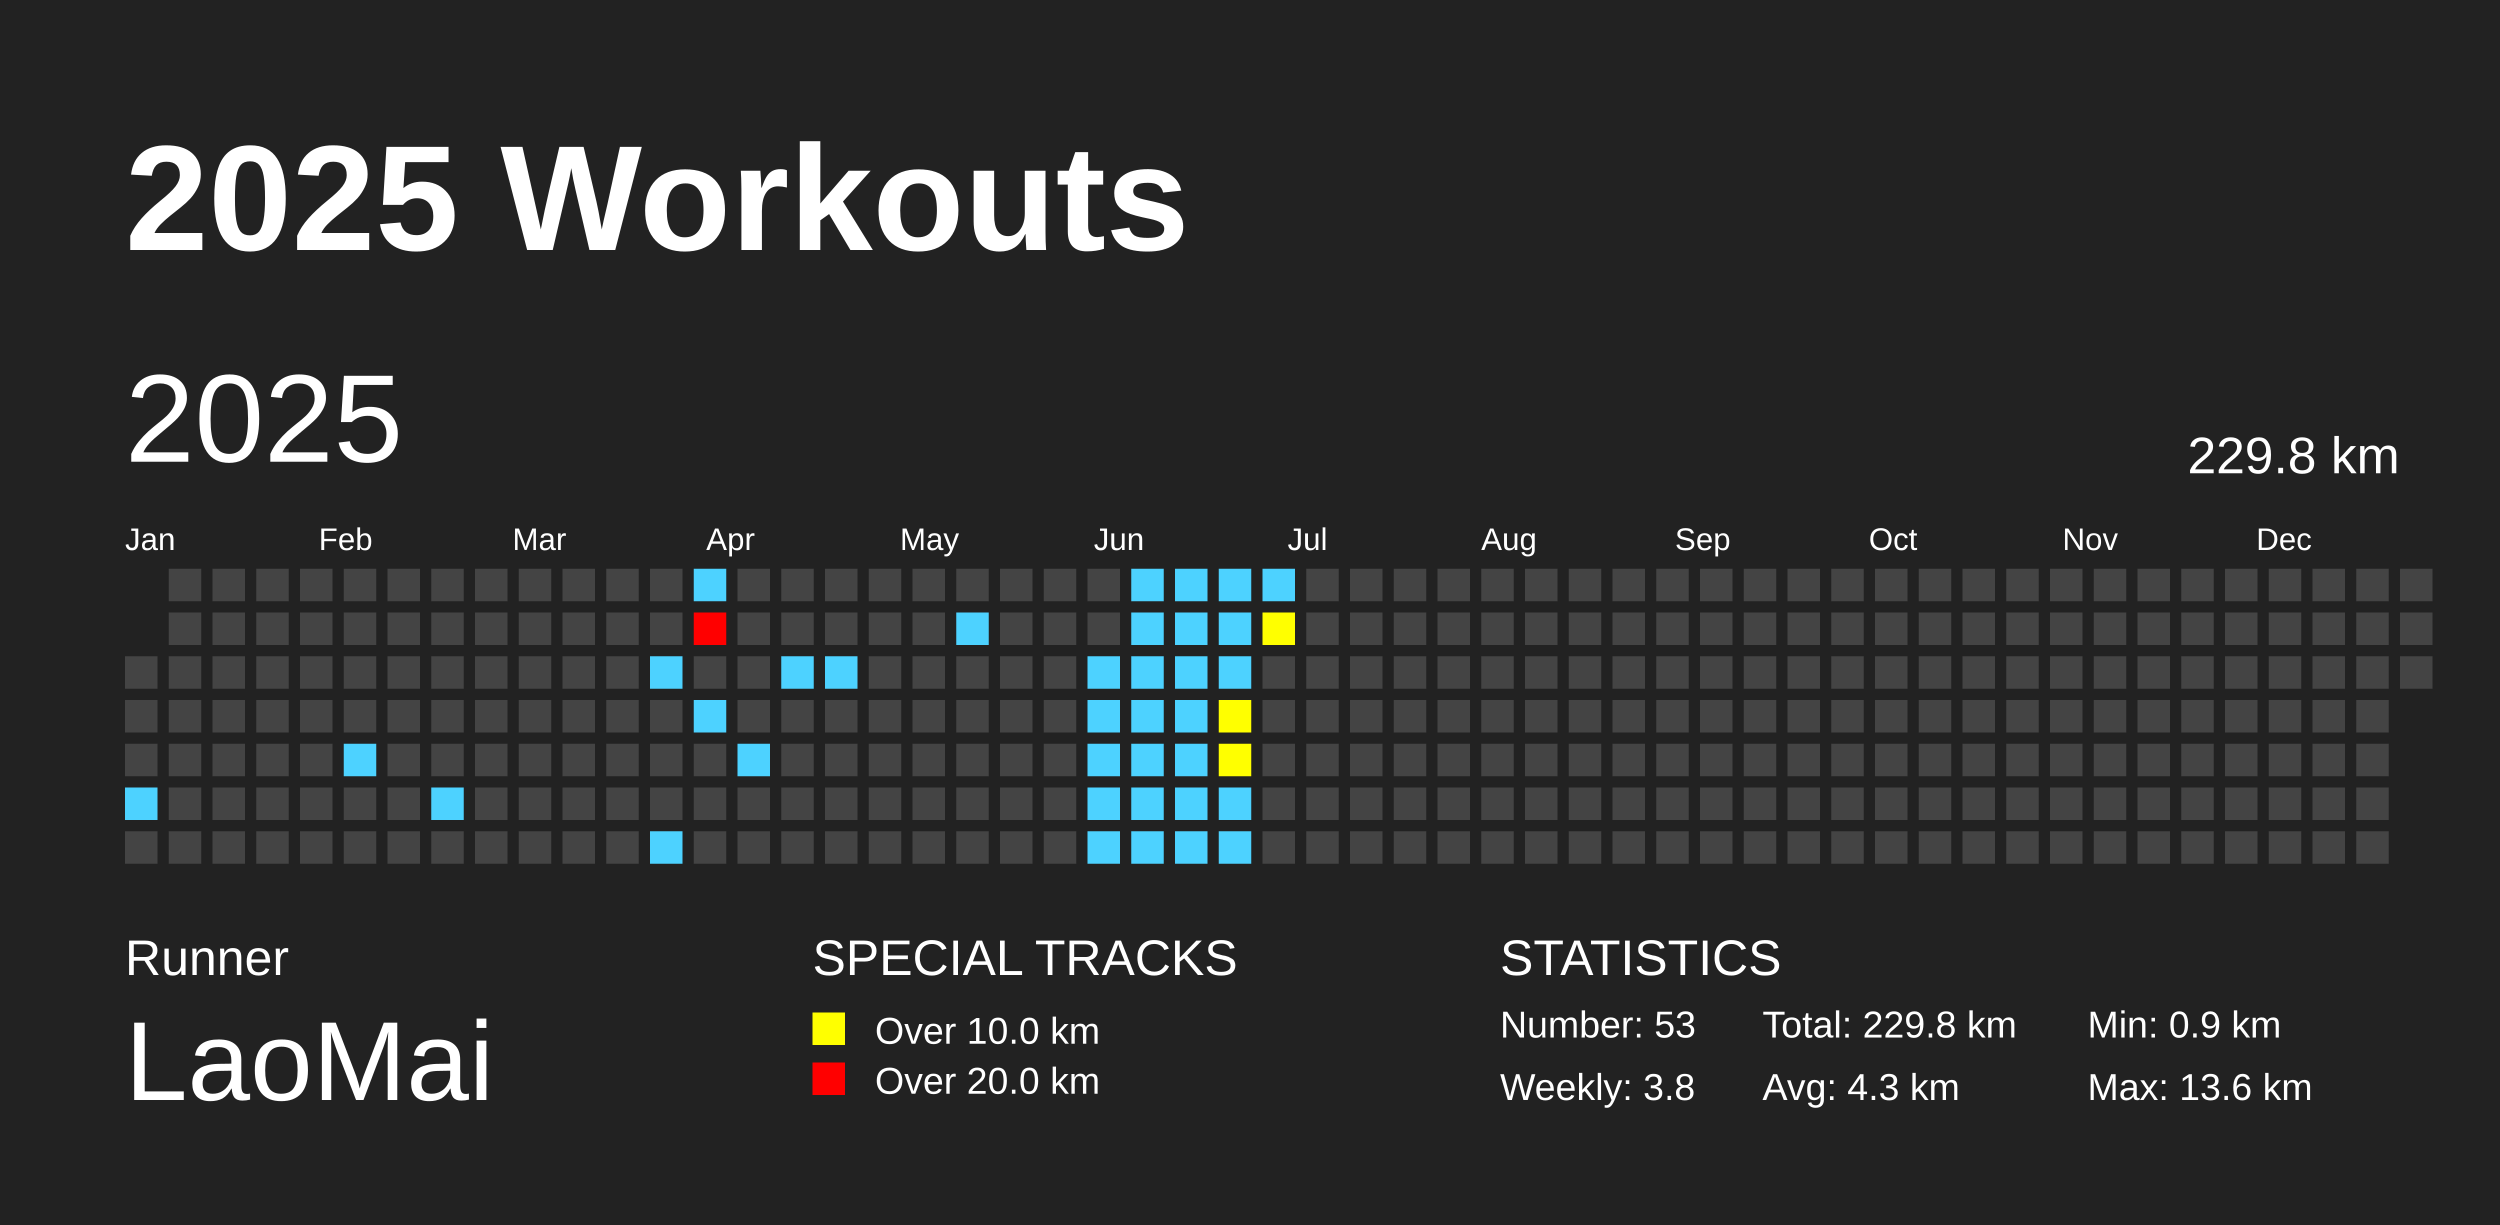
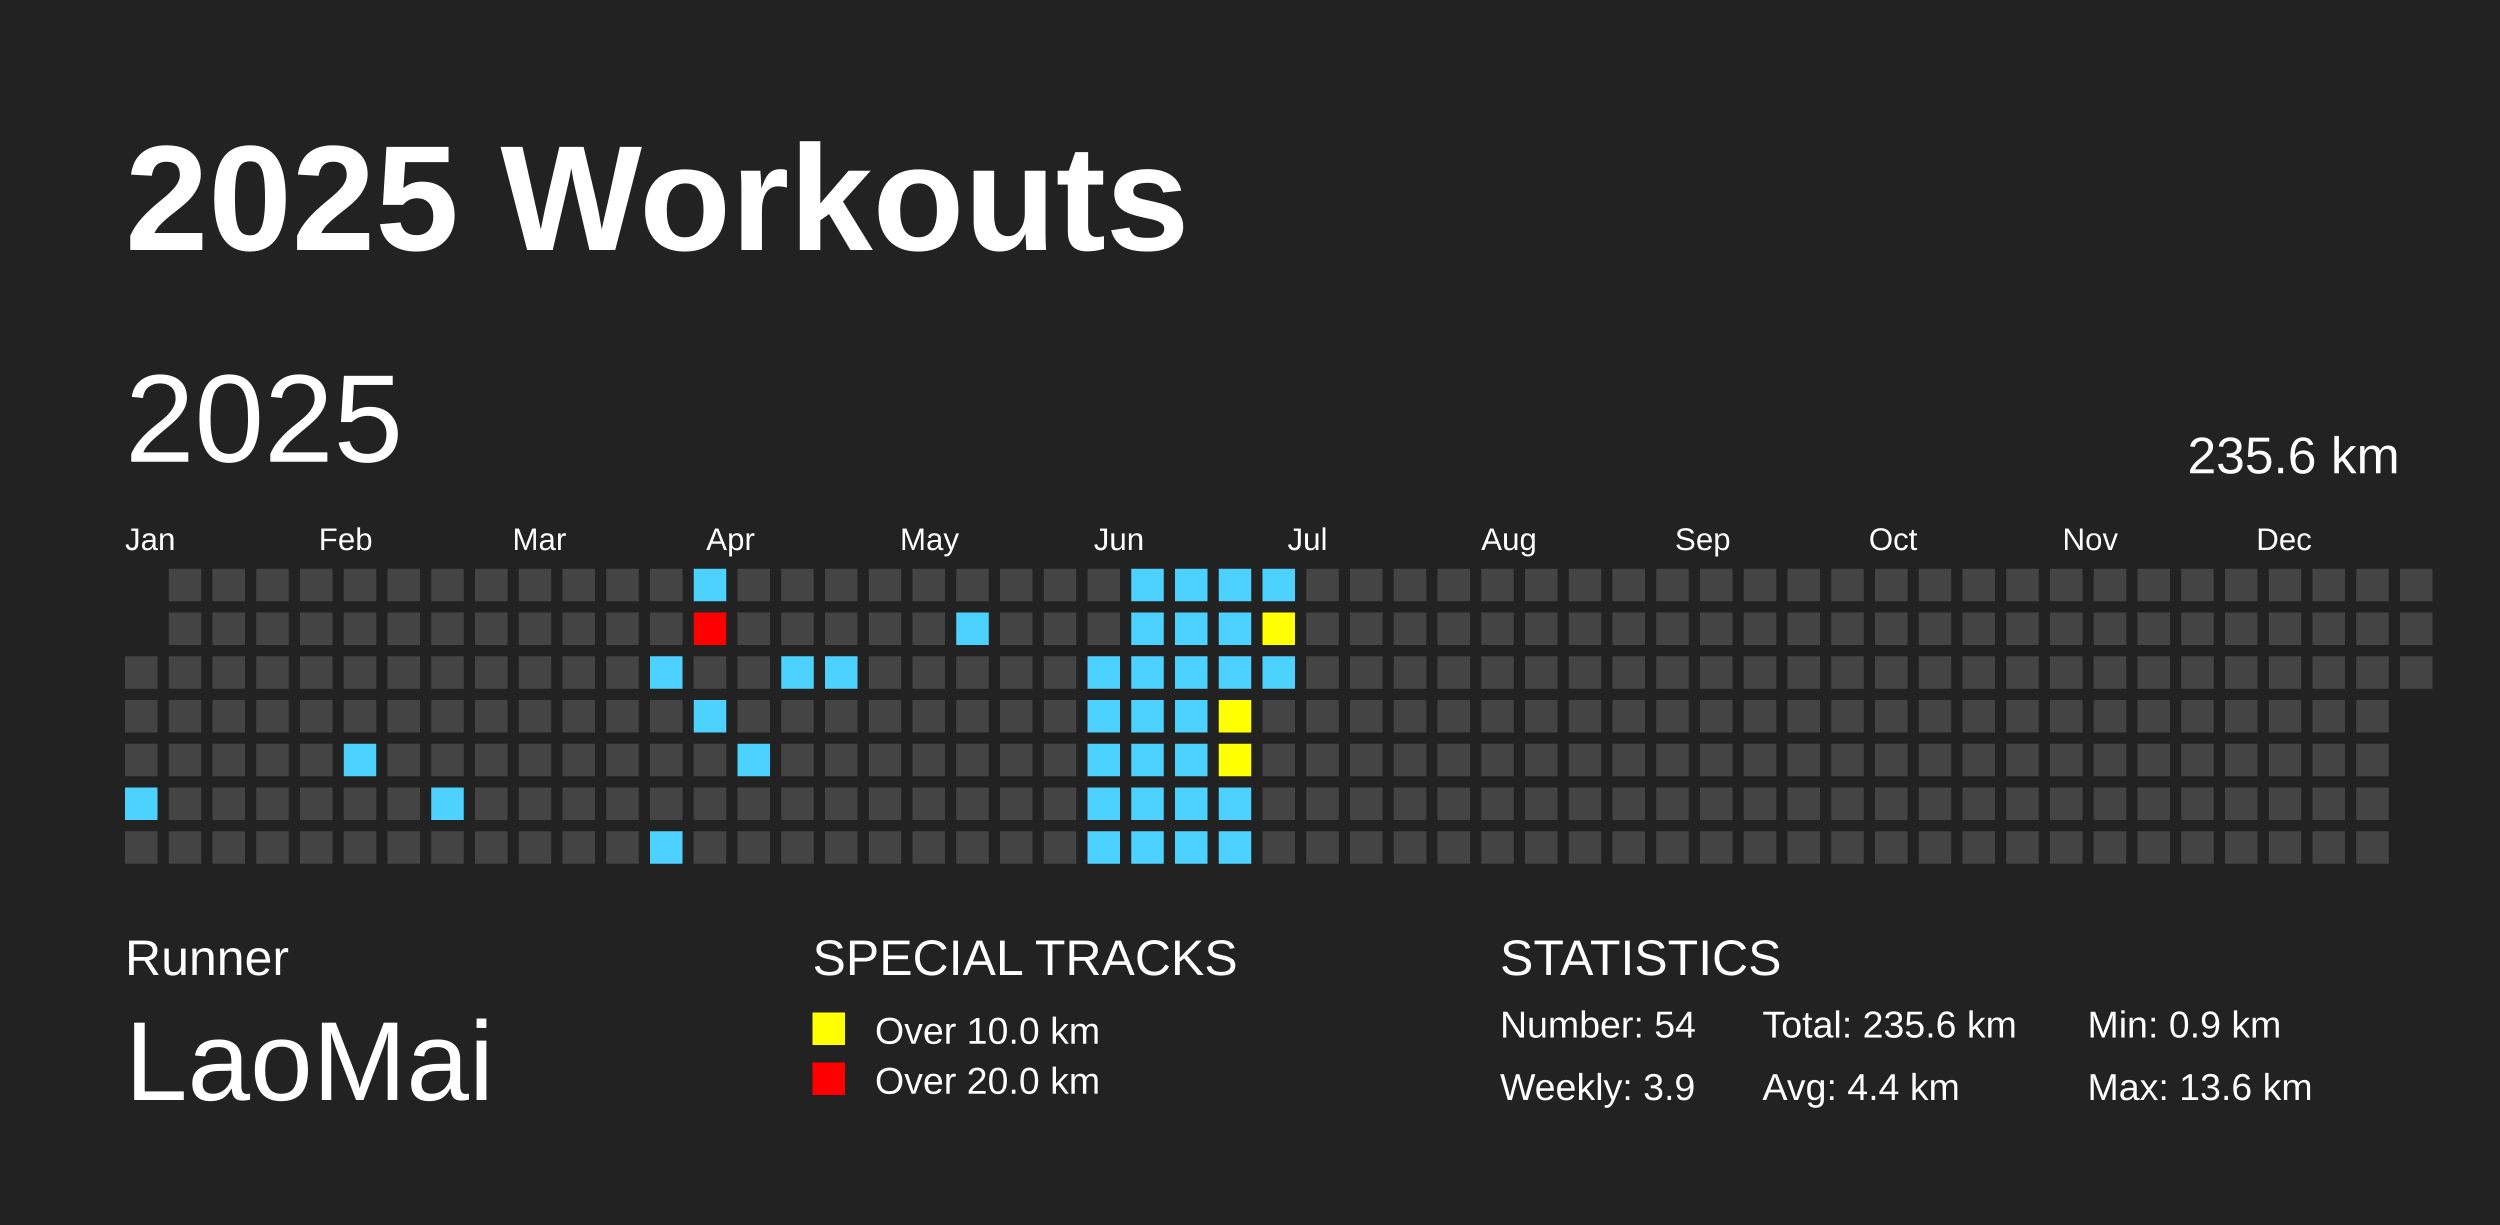
<svg xmlns="http://www.w3.org/2000/svg" baseProfile="full" height="98mm" version="1.1" viewBox="0,0,200,98" width="200mm">
  <defs />
  <rect fill="#222222" height="98" width="200" x="0" y="0" />
  <text fill="#FFFFFF" style="font-size:12px; font-family:Arial; font-weight:bold;" x="10" y="20">2025 Workouts</text>
  <text fill="#FFFFFF" style="font-size:4px; font-family:Arial" x="10" y="78">Runner</text>
  <text fill="#FFFFFF" style="font-size:9px; font-family:Arial" x="10" y="88">LaoMai</text>
  <text fill="#FFFFFF" style="font-size:4px; font-family:Arial" x="65" y="78">SPECIAL TRACKS</text>
  <rect fill="yellow" height="2.6" width="2.6" x="65" y="81" />
  <text fill="#FFFFFF" style="font-size:3px; font-family:Arial" x="70" y="83.5">Over 10.0 km</text>
  <rect fill="red" height="2.6" width="2.6" x="65" y="85" />
  <text fill="#FFFFFF" style="font-size:3px; font-family:Arial" x="70" y="87.5">Over 20.0 km</text>
  <text fill="#FFFFFF" style="font-size:4px; font-family:Arial" x="120" y="78">STATISTICS</text>
-   <text fill="#FFFFFF" style="font-size:3px; font-family:Arial" x="120" y="83">Number: 53</text>
-   <text fill="#FFFFFF" style="font-size:3px; font-family:Arial" x="120" y="88">Weekly: 3.8</text>
-   <text fill="#FFFFFF" style="font-size:3px; font-family:Arial" x="141" y="83">Total: 229.8 km</text>
-   <text fill="#FFFFFF" style="font-size:3px; font-family:Arial" x="141" y="88">Avg: 4.3 km</text>
+   <text fill="#FFFFFF" style="font-size:3px; font-family:Arial" x="120" y="83">Number: 54</text>
+   <text fill="#FFFFFF" style="font-size:3px; font-family:Arial" x="120" y="88">Weekly: 3.9</text>
+   <text fill="#FFFFFF" style="font-size:3px; font-family:Arial" x="141" y="83">Total: 235.6 km</text>
+   <text fill="#FFFFFF" style="font-size:3px; font-family:Arial" x="141" y="88">Avg: 4.4 km</text>
  <text fill="#FFFFFF" style="font-size:3px; font-family:Arial" x="167" y="83">Min: 0.9 km</text>
  <text fill="#FFFFFF" style="font-size:3px; font-family:Arial" x="167" y="88">Max: 13.6 km</text>
  <text dominant-baseline="hanging" fill="#FFFFFF" style="font-size:10.0px; font-family:Arial;" x="10" y="30">2025</text>
-   <text dominant-baseline="hanging" fill="#FFFFFF" style="font-size:4.125px; font-family:Arial;" x="175" y="35">229.8 km</text>
+   <text dominant-baseline="hanging" fill="#FFFFFF" style="font-size:4.125px; font-family:Arial;" x="175" y="35">235.6 km</text>
  <text fill="#FFFFFF" style="font-size:2.5px; font-family:Arial" x="10.0" y="44">Jan</text>
  <text fill="#FFFFFF" style="font-size:2.5px; font-family:Arial" x="25.5" y="44">Feb</text>
  <text fill="#FFFFFF" style="font-size:2.5px; font-family:Arial" x="41.0" y="44">Mar</text>
  <text fill="#FFFFFF" style="font-size:2.5px; font-family:Arial" x="56.5" y="44">Apr</text>
  <text fill="#FFFFFF" style="font-size:2.5px; font-family:Arial" x="72.0" y="44">May</text>
  <text fill="#FFFFFF" style="font-size:2.5px; font-family:Arial" x="87.5" y="44">Jun</text>
  <text fill="#FFFFFF" style="font-size:2.5px; font-family:Arial" x="103.0" y="44">Jul</text>
  <text fill="#FFFFFF" style="font-size:2.5px; font-family:Arial" x="118.5" y="44">Aug</text>
  <text fill="#FFFFFF" style="font-size:2.5px; font-family:Arial" x="134.0" y="44">Sep</text>
  <text fill="#FFFFFF" style="font-size:2.5px; font-family:Arial" x="149.5" y="44">Oct</text>
  <text fill="#FFFFFF" style="font-size:2.5px; font-family:Arial" x="165.0" y="44">Nov</text>
  <text fill="#FFFFFF" style="font-size:2.5px; font-family:Arial" x="180.5" y="44">Dec</text>
  <rect fill="#444444" height="2.6" width="2.6" x="10.0" y="52.5" />
  <rect fill="#444444" height="2.6" width="2.6" x="10.0" y="56.0" />
  <rect fill="#444444" height="2.6" width="2.6" x="10.0" y="59.5" />
  <rect fill="#4DD2FF" height="2.6" width="2.6" x="10.0" y="63.0" />
  <rect fill="#444444" height="2.6" width="2.6" x="10.0" y="66.5" />
  <rect fill="#444444" height="2.6" width="2.6" x="13.5" y="45.5" />
  <rect fill="#444444" height="2.6" width="2.6" x="13.5" y="49.0" />
  <rect fill="#444444" height="2.6" width="2.6" x="13.5" y="52.5" />
  <rect fill="#444444" height="2.6" width="2.6" x="13.5" y="56.0" />
  <rect fill="#444444" height="2.6" width="2.6" x="13.5" y="59.5" />
  <rect fill="#444444" height="2.6" width="2.6" x="13.5" y="63.0" />
  <rect fill="#444444" height="2.6" width="2.6" x="13.5" y="66.5" />
  <rect fill="#444444" height="2.6" width="2.6" x="17.0" y="45.5" />
  <rect fill="#444444" height="2.6" width="2.6" x="17.0" y="49.0" />
  <rect fill="#444444" height="2.6" width="2.6" x="17.0" y="52.5" />
  <rect fill="#444444" height="2.6" width="2.6" x="17.0" y="56.0" />
  <rect fill="#444444" height="2.6" width="2.6" x="17.0" y="59.5" />
  <rect fill="#444444" height="2.6" width="2.6" x="17.0" y="63.0" />
  <rect fill="#444444" height="2.6" width="2.6" x="17.0" y="66.5" />
  <rect fill="#444444" height="2.6" width="2.6" x="20.5" y="45.5" />
  <rect fill="#444444" height="2.6" width="2.6" x="20.5" y="49.0" />
  <rect fill="#444444" height="2.6" width="2.6" x="20.5" y="52.5" />
  <rect fill="#444444" height="2.6" width="2.6" x="20.5" y="56.0" />
  <rect fill="#444444" height="2.6" width="2.6" x="20.5" y="59.5" />
  <rect fill="#444444" height="2.6" width="2.6" x="20.5" y="63.0" />
  <rect fill="#444444" height="2.6" width="2.6" x="20.5" y="66.5" />
  <rect fill="#444444" height="2.6" width="2.6" x="24.0" y="45.5" />
  <rect fill="#444444" height="2.6" width="2.6" x="24.0" y="49.0" />
  <rect fill="#444444" height="2.6" width="2.6" x="24.0" y="52.5" />
  <rect fill="#444444" height="2.6" width="2.6" x="24.0" y="56.0" />
  <rect fill="#444444" height="2.6" width="2.6" x="24.0" y="59.5" />
  <rect fill="#444444" height="2.6" width="2.6" x="24.0" y="63.0" />
  <rect fill="#444444" height="2.6" width="2.6" x="24.0" y="66.5" />
  <rect fill="#444444" height="2.6" width="2.6" x="27.5" y="45.5" />
  <rect fill="#444444" height="2.6" width="2.6" x="27.5" y="49.0" />
  <rect fill="#444444" height="2.6" width="2.6" x="27.5" y="52.5" />
  <rect fill="#444444" height="2.6" width="2.6" x="27.5" y="56.0" />
  <rect fill="#4DD2FF" height="2.6" width="2.6" x="27.5" y="59.5" />
  <rect fill="#444444" height="2.6" width="2.6" x="27.5" y="63.0" />
  <rect fill="#444444" height="2.6" width="2.6" x="27.5" y="66.5" />
  <rect fill="#444444" height="2.6" width="2.6" x="31.0" y="45.5" />
  <rect fill="#444444" height="2.6" width="2.6" x="31.0" y="49.0" />
  <rect fill="#444444" height="2.6" width="2.6" x="31.0" y="52.5" />
  <rect fill="#444444" height="2.6" width="2.6" x="31.0" y="56.0" />
  <rect fill="#444444" height="2.6" width="2.6" x="31.0" y="59.5" />
  <rect fill="#444444" height="2.6" width="2.6" x="31.0" y="63.0" />
  <rect fill="#444444" height="2.6" width="2.6" x="31.0" y="66.5" />
  <rect fill="#444444" height="2.6" width="2.6" x="34.5" y="45.5" />
  <rect fill="#444444" height="2.6" width="2.6" x="34.5" y="49.0" />
  <rect fill="#444444" height="2.6" width="2.6" x="34.5" y="52.5" />
  <rect fill="#444444" height="2.6" width="2.6" x="34.5" y="56.0" />
  <rect fill="#444444" height="2.6" width="2.6" x="34.5" y="59.5" />
  <rect fill="#4DD2FF" height="2.6" width="2.6" x="34.5" y="63.0" />
  <rect fill="#444444" height="2.6" width="2.6" x="34.5" y="66.5" />
  <rect fill="#444444" height="2.6" width="2.6" x="38.0" y="45.5" />
  <rect fill="#444444" height="2.6" width="2.6" x="38.0" y="49.0" />
  <rect fill="#444444" height="2.6" width="2.6" x="38.0" y="52.5" />
  <rect fill="#444444" height="2.6" width="2.6" x="38.0" y="56.0" />
  <rect fill="#444444" height="2.6" width="2.6" x="38.0" y="59.5" />
  <rect fill="#444444" height="2.6" width="2.6" x="38.0" y="63.0" />
  <rect fill="#444444" height="2.6" width="2.6" x="38.0" y="66.5" />
  <rect fill="#444444" height="2.6" width="2.6" x="41.5" y="45.5" />
  <rect fill="#444444" height="2.6" width="2.6" x="41.5" y="49.0" />
  <rect fill="#444444" height="2.6" width="2.6" x="41.5" y="52.5" />
  <rect fill="#444444" height="2.6" width="2.6" x="41.5" y="56.0" />
  <rect fill="#444444" height="2.6" width="2.6" x="41.5" y="59.5" />
  <rect fill="#444444" height="2.6" width="2.6" x="41.5" y="63.0" />
  <rect fill="#444444" height="2.6" width="2.6" x="41.5" y="66.5" />
  <rect fill="#444444" height="2.6" width="2.6" x="45.0" y="45.5" />
  <rect fill="#444444" height="2.6" width="2.6" x="45.0" y="49.0" />
  <rect fill="#444444" height="2.6" width="2.6" x="45.0" y="52.5" />
  <rect fill="#444444" height="2.6" width="2.6" x="45.0" y="56.0" />
  <rect fill="#444444" height="2.6" width="2.6" x="45.0" y="59.5" />
  <rect fill="#444444" height="2.6" width="2.6" x="45.0" y="63.0" />
  <rect fill="#444444" height="2.6" width="2.6" x="45.0" y="66.5" />
  <rect fill="#444444" height="2.6" width="2.6" x="48.5" y="45.5" />
  <rect fill="#444444" height="2.6" width="2.6" x="48.5" y="49.0" />
  <rect fill="#444444" height="2.6" width="2.6" x="48.5" y="52.5" />
  <rect fill="#444444" height="2.6" width="2.6" x="48.5" y="56.0" />
  <rect fill="#444444" height="2.6" width="2.6" x="48.5" y="59.5" />
  <rect fill="#444444" height="2.6" width="2.6" x="48.5" y="63.0" />
  <rect fill="#444444" height="2.6" width="2.6" x="48.5" y="66.5" />
  <rect fill="#444444" height="2.6" width="2.6" x="52.0" y="45.5" />
  <rect fill="#444444" height="2.6" width="2.6" x="52.0" y="49.0" />
  <rect fill="#4DD2FF" height="2.6" width="2.6" x="52.0" y="52.5" />
  <rect fill="#444444" height="2.6" width="2.6" x="52.0" y="56.0" />
  <rect fill="#444444" height="2.6" width="2.6" x="52.0" y="59.5" />
  <rect fill="#444444" height="2.6" width="2.6" x="52.0" y="63.0" />
  <rect fill="#4DD2FF" height="2.6" width="2.6" x="52.0" y="66.5" />
  <rect fill="#4DD2FF" height="2.6" width="2.6" x="55.5" y="45.5" />
  <rect fill="red" height="2.6" width="2.6" x="55.5" y="49.0" />
  <rect fill="#444444" height="2.6" width="2.6" x="55.5" y="52.5" />
  <rect fill="#4DD2FF" height="2.6" width="2.6" x="55.5" y="56.0" />
  <rect fill="#444444" height="2.6" width="2.6" x="55.5" y="59.5" />
  <rect fill="#444444" height="2.6" width="2.6" x="55.5" y="63.0" />
  <rect fill="#444444" height="2.6" width="2.6" x="55.5" y="66.5" />
  <rect fill="#444444" height="2.6" width="2.6" x="59.0" y="45.5" />
  <rect fill="#444444" height="2.6" width="2.6" x="59.0" y="49.0" />
  <rect fill="#444444" height="2.6" width="2.6" x="59.0" y="52.5" />
  <rect fill="#444444" height="2.6" width="2.6" x="59.0" y="56.0" />
  <rect fill="#4DD2FF" height="2.6" width="2.6" x="59.0" y="59.5" />
  <rect fill="#444444" height="2.6" width="2.6" x="59.0" y="63.0" />
  <rect fill="#444444" height="2.6" width="2.6" x="59.0" y="66.5" />
  <rect fill="#444444" height="2.6" width="2.6" x="62.5" y="45.5" />
  <rect fill="#444444" height="2.6" width="2.6" x="62.5" y="49.0" />
  <rect fill="#4DD2FF" height="2.6" width="2.6" x="62.5" y="52.5" />
  <rect fill="#444444" height="2.6" width="2.6" x="62.5" y="56.0" />
  <rect fill="#444444" height="2.6" width="2.6" x="62.5" y="59.5" />
  <rect fill="#444444" height="2.6" width="2.6" x="62.5" y="63.0" />
  <rect fill="#444444" height="2.6" width="2.6" x="62.5" y="66.5" />
  <rect fill="#444444" height="2.6" width="2.6" x="66.0" y="45.5" />
  <rect fill="#444444" height="2.6" width="2.6" x="66.0" y="49.0" />
  <rect fill="#4DD2FF" height="2.6" width="2.6" x="66.0" y="52.5" />
  <rect fill="#444444" height="2.6" width="2.6" x="66.0" y="56.0" />
  <rect fill="#444444" height="2.6" width="2.6" x="66.0" y="59.5" />
  <rect fill="#444444" height="2.6" width="2.6" x="66.0" y="63.0" />
  <rect fill="#444444" height="2.6" width="2.6" x="66.0" y="66.5" />
  <rect fill="#444444" height="2.6" width="2.6" x="69.5" y="45.5" />
  <rect fill="#444444" height="2.6" width="2.6" x="69.5" y="49.0" />
  <rect fill="#444444" height="2.6" width="2.6" x="69.5" y="52.5" />
  <rect fill="#444444" height="2.6" width="2.6" x="69.5" y="56.0" />
  <rect fill="#444444" height="2.6" width="2.6" x="69.5" y="59.5" />
  <rect fill="#444444" height="2.6" width="2.6" x="69.5" y="63.0" />
  <rect fill="#444444" height="2.6" width="2.6" x="69.5" y="66.5" />
  <rect fill="#444444" height="2.6" width="2.6" x="73.0" y="45.5" />
  <rect fill="#444444" height="2.6" width="2.6" x="73.0" y="49.0" />
  <rect fill="#444444" height="2.6" width="2.6" x="73.0" y="52.5" />
  <rect fill="#444444" height="2.6" width="2.6" x="73.0" y="56.0" />
  <rect fill="#444444" height="2.6" width="2.6" x="73.0" y="59.5" />
  <rect fill="#444444" height="2.6" width="2.6" x="73.0" y="63.0" />
  <rect fill="#444444" height="2.6" width="2.6" x="73.0" y="66.5" />
  <rect fill="#444444" height="2.6" width="2.6" x="76.5" y="45.5" />
  <rect fill="#4DD2FF" height="2.6" width="2.6" x="76.5" y="49.0" />
  <rect fill="#444444" height="2.6" width="2.6" x="76.5" y="52.5" />
  <rect fill="#444444" height="2.6" width="2.6" x="76.5" y="56.0" />
  <rect fill="#444444" height="2.6" width="2.6" x="76.5" y="59.5" />
  <rect fill="#444444" height="2.6" width="2.6" x="76.5" y="63.0" />
  <rect fill="#444444" height="2.6" width="2.6" x="76.5" y="66.5" />
  <rect fill="#444444" height="2.6" width="2.6" x="80.0" y="45.5" />
  <rect fill="#444444" height="2.6" width="2.6" x="80.0" y="49.0" />
  <rect fill="#444444" height="2.6" width="2.6" x="80.0" y="52.5" />
  <rect fill="#444444" height="2.6" width="2.6" x="80.0" y="56.0" />
  <rect fill="#444444" height="2.6" width="2.6" x="80.0" y="59.5" />
  <rect fill="#444444" height="2.6" width="2.6" x="80.0" y="63.0" />
  <rect fill="#444444" height="2.6" width="2.6" x="80.0" y="66.5" />
  <rect fill="#444444" height="2.6" width="2.6" x="83.5" y="45.5" />
  <rect fill="#444444" height="2.6" width="2.6" x="83.5" y="49.0" />
  <rect fill="#444444" height="2.6" width="2.6" x="83.5" y="52.5" />
  <rect fill="#444444" height="2.6" width="2.6" x="83.5" y="56.0" />
  <rect fill="#444444" height="2.6" width="2.6" x="83.5" y="59.5" />
  <rect fill="#444444" height="2.6" width="2.6" x="83.5" y="63.0" />
  <rect fill="#444444" height="2.6" width="2.6" x="83.5" y="66.5" />
  <rect fill="#444444" height="2.6" width="2.6" x="87.0" y="45.5" />
  <rect fill="#444444" height="2.6" width="2.6" x="87.0" y="49.0" />
  <rect fill="#4DD2FF" height="2.6" width="2.6" x="87.0" y="52.5" />
  <rect fill="#4DD2FF" height="2.6" width="2.6" x="87.0" y="56.0" />
  <rect fill="#4DD2FF" height="2.6" width="2.6" x="87.0" y="59.5" />
  <rect fill="#4DD2FF" height="2.6" width="2.6" x="87.0" y="63.0" />
  <rect fill="#4DD2FF" height="2.6" width="2.6" x="87.0" y="66.5" />
  <rect fill="#4DD2FF" height="2.6" width="2.6" x="90.5" y="45.5" />
  <rect fill="#4DD2FF" height="2.6" width="2.6" x="90.5" y="49.0" />
  <rect fill="#4DD2FF" height="2.6" width="2.6" x="90.5" y="52.5" />
  <rect fill="#4DD2FF" height="2.6" width="2.6" x="90.5" y="56.0" />
  <rect fill="#4DD2FF" height="2.6" width="2.6" x="90.5" y="59.5" />
  <rect fill="#4DD2FF" height="2.6" width="2.6" x="90.5" y="63.0" />
  <rect fill="#4DD2FF" height="2.6" width="2.6" x="90.5" y="66.5" />
  <rect fill="#4DD2FF" height="2.6" width="2.6" x="94.0" y="45.5" />
  <rect fill="#4DD2FF" height="2.6" width="2.6" x="94.0" y="49.0" />
  <rect fill="#4DD2FF" height="2.6" width="2.6" x="94.0" y="52.5" />
  <rect fill="#4DD2FF" height="2.6" width="2.6" x="94.0" y="56.0" />
  <rect fill="#4DD2FF" height="2.6" width="2.6" x="94.0" y="59.5" />
  <rect fill="#4DD2FF" height="2.6" width="2.6" x="94.0" y="63.0" />
  <rect fill="#4DD2FF" height="2.6" width="2.6" x="94.0" y="66.5" />
  <rect fill="#4DD2FF" height="2.6" width="2.6" x="97.5" y="45.5" />
  <rect fill="#4DD2FF" height="2.6" width="2.6" x="97.5" y="49.0" />
  <rect fill="#4DD2FF" height="2.6" width="2.6" x="97.5" y="52.5" />
  <rect fill="yellow" height="2.6" width="2.6" x="97.5" y="56.0" />
  <rect fill="yellow" height="2.6" width="2.6" x="97.5" y="59.5" />
  <rect fill="#4DD2FF" height="2.6" width="2.6" x="97.5" y="63.0" />
  <rect fill="#4DD2FF" height="2.6" width="2.6" x="97.5" y="66.5" />
  <rect fill="#4DD2FF" height="2.6" width="2.6" x="101.0" y="45.5" />
  <rect fill="yellow" height="2.6" width="2.6" x="101.0" y="49.0" />
-   <rect fill="#444444" height="2.6" width="2.6" x="101.0" y="52.5" />
+   <rect fill="#4DD2FF" height="2.6" width="2.6" x="101.0" y="52.5" />
  <rect fill="#444444" height="2.6" width="2.6" x="101.0" y="56.0" />
  <rect fill="#444444" height="2.6" width="2.6" x="101.0" y="59.5" />
  <rect fill="#444444" height="2.6" width="2.6" x="101.0" y="63.0" />
  <rect fill="#444444" height="2.6" width="2.6" x="101.0" y="66.5" />
  <rect fill="#444444" height="2.6" width="2.6" x="104.5" y="45.5" />
  <rect fill="#444444" height="2.6" width="2.6" x="104.5" y="49.0" />
  <rect fill="#444444" height="2.6" width="2.6" x="104.5" y="52.5" />
  <rect fill="#444444" height="2.6" width="2.6" x="104.5" y="56.0" />
  <rect fill="#444444" height="2.6" width="2.6" x="104.5" y="59.5" />
  <rect fill="#444444" height="2.6" width="2.6" x="104.5" y="63.0" />
  <rect fill="#444444" height="2.6" width="2.6" x="104.5" y="66.5" />
  <rect fill="#444444" height="2.6" width="2.6" x="108.0" y="45.5" />
  <rect fill="#444444" height="2.6" width="2.6" x="108.0" y="49.0" />
  <rect fill="#444444" height="2.6" width="2.6" x="108.0" y="52.5" />
  <rect fill="#444444" height="2.6" width="2.6" x="108.0" y="56.0" />
  <rect fill="#444444" height="2.6" width="2.6" x="108.0" y="59.5" />
  <rect fill="#444444" height="2.6" width="2.6" x="108.0" y="63.0" />
  <rect fill="#444444" height="2.6" width="2.6" x="108.0" y="66.5" />
  <rect fill="#444444" height="2.6" width="2.6" x="111.5" y="45.5" />
  <rect fill="#444444" height="2.6" width="2.6" x="111.5" y="49.0" />
  <rect fill="#444444" height="2.6" width="2.6" x="111.5" y="52.5" />
  <rect fill="#444444" height="2.6" width="2.6" x="111.5" y="56.0" />
  <rect fill="#444444" height="2.6" width="2.6" x="111.5" y="59.5" />
  <rect fill="#444444" height="2.6" width="2.6" x="111.5" y="63.0" />
  <rect fill="#444444" height="2.6" width="2.6" x="111.5" y="66.5" />
  <rect fill="#444444" height="2.6" width="2.6" x="115.0" y="45.5" />
  <rect fill="#444444" height="2.6" width="2.6" x="115.0" y="49.0" />
  <rect fill="#444444" height="2.6" width="2.6" x="115.0" y="52.5" />
  <rect fill="#444444" height="2.6" width="2.6" x="115.0" y="56.0" />
  <rect fill="#444444" height="2.6" width="2.6" x="115.0" y="59.5" />
  <rect fill="#444444" height="2.6" width="2.6" x="115.0" y="63.0" />
  <rect fill="#444444" height="2.6" width="2.6" x="115.0" y="66.5" />
  <rect fill="#444444" height="2.6" width="2.6" x="118.5" y="45.5" />
  <rect fill="#444444" height="2.6" width="2.6" x="118.5" y="49.0" />
  <rect fill="#444444" height="2.6" width="2.6" x="118.5" y="52.5" />
  <rect fill="#444444" height="2.6" width="2.6" x="118.5" y="56.0" />
  <rect fill="#444444" height="2.6" width="2.6" x="118.5" y="59.5" />
  <rect fill="#444444" height="2.6" width="2.6" x="118.5" y="63.0" />
  <rect fill="#444444" height="2.6" width="2.6" x="118.5" y="66.5" />
  <rect fill="#444444" height="2.6" width="2.6" x="122.0" y="45.5" />
  <rect fill="#444444" height="2.6" width="2.6" x="122.0" y="49.0" />
  <rect fill="#444444" height="2.6" width="2.6" x="122.0" y="52.5" />
  <rect fill="#444444" height="2.6" width="2.6" x="122.0" y="56.0" />
  <rect fill="#444444" height="2.6" width="2.6" x="122.0" y="59.5" />
  <rect fill="#444444" height="2.6" width="2.6" x="122.0" y="63.0" />
  <rect fill="#444444" height="2.6" width="2.6" x="122.0" y="66.5" />
  <rect fill="#444444" height="2.6" width="2.6" x="125.5" y="45.5" />
  <rect fill="#444444" height="2.6" width="2.6" x="125.5" y="49.0" />
  <rect fill="#444444" height="2.6" width="2.6" x="125.5" y="52.5" />
  <rect fill="#444444" height="2.6" width="2.6" x="125.5" y="56.0" />
  <rect fill="#444444" height="2.6" width="2.6" x="125.5" y="59.5" />
  <rect fill="#444444" height="2.6" width="2.6" x="125.5" y="63.0" />
  <rect fill="#444444" height="2.6" width="2.6" x="125.5" y="66.5" />
  <rect fill="#444444" height="2.6" width="2.6" x="129.0" y="45.5" />
  <rect fill="#444444" height="2.6" width="2.6" x="129.0" y="49.0" />
  <rect fill="#444444" height="2.6" width="2.6" x="129.0" y="52.5" />
  <rect fill="#444444" height="2.6" width="2.6" x="129.0" y="56.0" />
  <rect fill="#444444" height="2.6" width="2.6" x="129.0" y="59.5" />
  <rect fill="#444444" height="2.6" width="2.6" x="129.0" y="63.0" />
  <rect fill="#444444" height="2.6" width="2.6" x="129.0" y="66.5" />
  <rect fill="#444444" height="2.6" width="2.6" x="132.5" y="45.5" />
  <rect fill="#444444" height="2.6" width="2.6" x="132.5" y="49.0" />
  <rect fill="#444444" height="2.6" width="2.6" x="132.5" y="52.5" />
  <rect fill="#444444" height="2.6" width="2.6" x="132.5" y="56.0" />
  <rect fill="#444444" height="2.6" width="2.6" x="132.5" y="59.5" />
  <rect fill="#444444" height="2.6" width="2.6" x="132.5" y="63.0" />
  <rect fill="#444444" height="2.6" width="2.6" x="132.5" y="66.5" />
  <rect fill="#444444" height="2.6" width="2.6" x="136.0" y="45.5" />
  <rect fill="#444444" height="2.6" width="2.6" x="136.0" y="49.0" />
  <rect fill="#444444" height="2.6" width="2.6" x="136.0" y="52.5" />
  <rect fill="#444444" height="2.6" width="2.6" x="136.0" y="56.0" />
  <rect fill="#444444" height="2.6" width="2.6" x="136.0" y="59.5" />
  <rect fill="#444444" height="2.6" width="2.6" x="136.0" y="63.0" />
  <rect fill="#444444" height="2.6" width="2.6" x="136.0" y="66.5" />
  <rect fill="#444444" height="2.6" width="2.6" x="139.5" y="45.5" />
  <rect fill="#444444" height="2.6" width="2.6" x="139.5" y="49.0" />
  <rect fill="#444444" height="2.6" width="2.6" x="139.5" y="52.5" />
  <rect fill="#444444" height="2.6" width="2.6" x="139.5" y="56.0" />
  <rect fill="#444444" height="2.6" width="2.6" x="139.5" y="59.5" />
  <rect fill="#444444" height="2.6" width="2.6" x="139.5" y="63.0" />
  <rect fill="#444444" height="2.6" width="2.6" x="139.5" y="66.5" />
  <rect fill="#444444" height="2.6" width="2.6" x="143.0" y="45.5" />
  <rect fill="#444444" height="2.6" width="2.6" x="143.0" y="49.0" />
  <rect fill="#444444" height="2.6" width="2.6" x="143.0" y="52.5" />
  <rect fill="#444444" height="2.6" width="2.6" x="143.0" y="56.0" />
  <rect fill="#444444" height="2.6" width="2.6" x="143.0" y="59.5" />
  <rect fill="#444444" height="2.6" width="2.6" x="143.0" y="63.0" />
  <rect fill="#444444" height="2.6" width="2.6" x="143.0" y="66.5" />
  <rect fill="#444444" height="2.6" width="2.6" x="146.5" y="45.5" />
  <rect fill="#444444" height="2.6" width="2.6" x="146.5" y="49.0" />
  <rect fill="#444444" height="2.6" width="2.6" x="146.5" y="52.5" />
  <rect fill="#444444" height="2.6" width="2.6" x="146.5" y="56.0" />
  <rect fill="#444444" height="2.6" width="2.6" x="146.5" y="59.5" />
  <rect fill="#444444" height="2.6" width="2.6" x="146.5" y="63.0" />
  <rect fill="#444444" height="2.6" width="2.6" x="146.5" y="66.5" />
  <rect fill="#444444" height="2.6" width="2.6" x="150.0" y="45.5" />
  <rect fill="#444444" height="2.6" width="2.6" x="150.0" y="49.0" />
  <rect fill="#444444" height="2.6" width="2.6" x="150.0" y="52.5" />
  <rect fill="#444444" height="2.6" width="2.6" x="150.0" y="56.0" />
  <rect fill="#444444" height="2.6" width="2.6" x="150.0" y="59.5" />
  <rect fill="#444444" height="2.6" width="2.6" x="150.0" y="63.0" />
  <rect fill="#444444" height="2.6" width="2.6" x="150.0" y="66.5" />
  <rect fill="#444444" height="2.6" width="2.6" x="153.5" y="45.5" />
  <rect fill="#444444" height="2.6" width="2.6" x="153.5" y="49.0" />
  <rect fill="#444444" height="2.6" width="2.6" x="153.5" y="52.5" />
  <rect fill="#444444" height="2.6" width="2.6" x="153.5" y="56.0" />
  <rect fill="#444444" height="2.6" width="2.6" x="153.5" y="59.5" />
  <rect fill="#444444" height="2.6" width="2.6" x="153.5" y="63.0" />
  <rect fill="#444444" height="2.6" width="2.6" x="153.5" y="66.5" />
  <rect fill="#444444" height="2.6" width="2.6" x="157.0" y="45.5" />
  <rect fill="#444444" height="2.6" width="2.6" x="157.0" y="49.0" />
  <rect fill="#444444" height="2.6" width="2.6" x="157.0" y="52.5" />
  <rect fill="#444444" height="2.6" width="2.6" x="157.0" y="56.0" />
  <rect fill="#444444" height="2.6" width="2.6" x="157.0" y="59.5" />
  <rect fill="#444444" height="2.6" width="2.6" x="157.0" y="63.0" />
  <rect fill="#444444" height="2.6" width="2.6" x="157.0" y="66.5" />
  <rect fill="#444444" height="2.6" width="2.6" x="160.5" y="45.5" />
  <rect fill="#444444" height="2.6" width="2.6" x="160.5" y="49.0" />
  <rect fill="#444444" height="2.6" width="2.6" x="160.5" y="52.5" />
  <rect fill="#444444" height="2.6" width="2.6" x="160.5" y="56.0" />
  <rect fill="#444444" height="2.6" width="2.6" x="160.5" y="59.5" />
  <rect fill="#444444" height="2.6" width="2.6" x="160.5" y="63.0" />
  <rect fill="#444444" height="2.6" width="2.6" x="160.5" y="66.5" />
  <rect fill="#444444" height="2.6" width="2.6" x="164.0" y="45.5" />
  <rect fill="#444444" height="2.6" width="2.6" x="164.0" y="49.0" />
  <rect fill="#444444" height="2.6" width="2.6" x="164.0" y="52.5" />
  <rect fill="#444444" height="2.6" width="2.6" x="164.0" y="56.0" />
  <rect fill="#444444" height="2.6" width="2.6" x="164.0" y="59.5" />
  <rect fill="#444444" height="2.6" width="2.6" x="164.0" y="63.0" />
  <rect fill="#444444" height="2.6" width="2.6" x="164.0" y="66.5" />
  <rect fill="#444444" height="2.6" width="2.6" x="167.5" y="45.5" />
  <rect fill="#444444" height="2.6" width="2.6" x="167.5" y="49.0" />
  <rect fill="#444444" height="2.6" width="2.6" x="167.5" y="52.5" />
  <rect fill="#444444" height="2.6" width="2.6" x="167.5" y="56.0" />
  <rect fill="#444444" height="2.6" width="2.6" x="167.5" y="59.5" />
  <rect fill="#444444" height="2.6" width="2.6" x="167.5" y="63.0" />
  <rect fill="#444444" height="2.6" width="2.6" x="167.5" y="66.5" />
  <rect fill="#444444" height="2.6" width="2.6" x="171.0" y="45.5" />
  <rect fill="#444444" height="2.6" width="2.6" x="171.0" y="49.0" />
  <rect fill="#444444" height="2.6" width="2.6" x="171.0" y="52.5" />
  <rect fill="#444444" height="2.6" width="2.6" x="171.0" y="56.0" />
  <rect fill="#444444" height="2.6" width="2.6" x="171.0" y="59.5" />
  <rect fill="#444444" height="2.6" width="2.6" x="171.0" y="63.0" />
  <rect fill="#444444" height="2.6" width="2.6" x="171.0" y="66.5" />
  <rect fill="#444444" height="2.6" width="2.6" x="174.5" y="45.5" />
  <rect fill="#444444" height="2.6" width="2.6" x="174.5" y="49.0" />
  <rect fill="#444444" height="2.6" width="2.6" x="174.5" y="52.5" />
  <rect fill="#444444" height="2.6" width="2.6" x="174.5" y="56.0" />
  <rect fill="#444444" height="2.6" width="2.6" x="174.5" y="59.5" />
  <rect fill="#444444" height="2.6" width="2.6" x="174.5" y="63.0" />
  <rect fill="#444444" height="2.6" width="2.6" x="174.5" y="66.5" />
  <rect fill="#444444" height="2.6" width="2.6" x="178.0" y="45.5" />
  <rect fill="#444444" height="2.6" width="2.6" x="178.0" y="49.0" />
  <rect fill="#444444" height="2.6" width="2.6" x="178.0" y="52.5" />
  <rect fill="#444444" height="2.6" width="2.6" x="178.0" y="56.0" />
  <rect fill="#444444" height="2.6" width="2.6" x="178.0" y="59.5" />
  <rect fill="#444444" height="2.6" width="2.6" x="178.0" y="63.0" />
  <rect fill="#444444" height="2.6" width="2.6" x="178.0" y="66.5" />
  <rect fill="#444444" height="2.6" width="2.6" x="181.5" y="45.5" />
  <rect fill="#444444" height="2.6" width="2.6" x="181.5" y="49.0" />
  <rect fill="#444444" height="2.6" width="2.6" x="181.5" y="52.5" />
  <rect fill="#444444" height="2.6" width="2.6" x="181.5" y="56.0" />
  <rect fill="#444444" height="2.6" width="2.6" x="181.5" y="59.5" />
  <rect fill="#444444" height="2.6" width="2.6" x="181.5" y="63.0" />
  <rect fill="#444444" height="2.6" width="2.6" x="181.5" y="66.5" />
  <rect fill="#444444" height="2.6" width="2.6" x="185.0" y="45.5" />
  <rect fill="#444444" height="2.6" width="2.6" x="185.0" y="49.0" />
  <rect fill="#444444" height="2.6" width="2.6" x="185.0" y="52.5" />
  <rect fill="#444444" height="2.6" width="2.6" x="185.0" y="56.0" />
  <rect fill="#444444" height="2.6" width="2.6" x="185.0" y="59.5" />
  <rect fill="#444444" height="2.6" width="2.6" x="185.0" y="63.0" />
  <rect fill="#444444" height="2.6" width="2.6" x="185.0" y="66.5" />
  <rect fill="#444444" height="2.6" width="2.6" x="188.5" y="45.5" />
  <rect fill="#444444" height="2.6" width="2.6" x="188.5" y="49.0" />
  <rect fill="#444444" height="2.6" width="2.6" x="188.5" y="52.5" />
  <rect fill="#444444" height="2.6" width="2.6" x="188.5" y="56.0" />
  <rect fill="#444444" height="2.6" width="2.6" x="188.5" y="59.5" />
  <rect fill="#444444" height="2.6" width="2.6" x="188.5" y="63.0" />
  <rect fill="#444444" height="2.6" width="2.6" x="188.5" y="66.5" />
  <rect fill="#444444" height="2.6" width="2.6" x="192.0" y="45.5" />
  <rect fill="#444444" height="2.6" width="2.6" x="192.0" y="49.0" />
  <rect fill="#444444" height="2.6" width="2.6" x="192.0" y="52.5" />
</svg>
